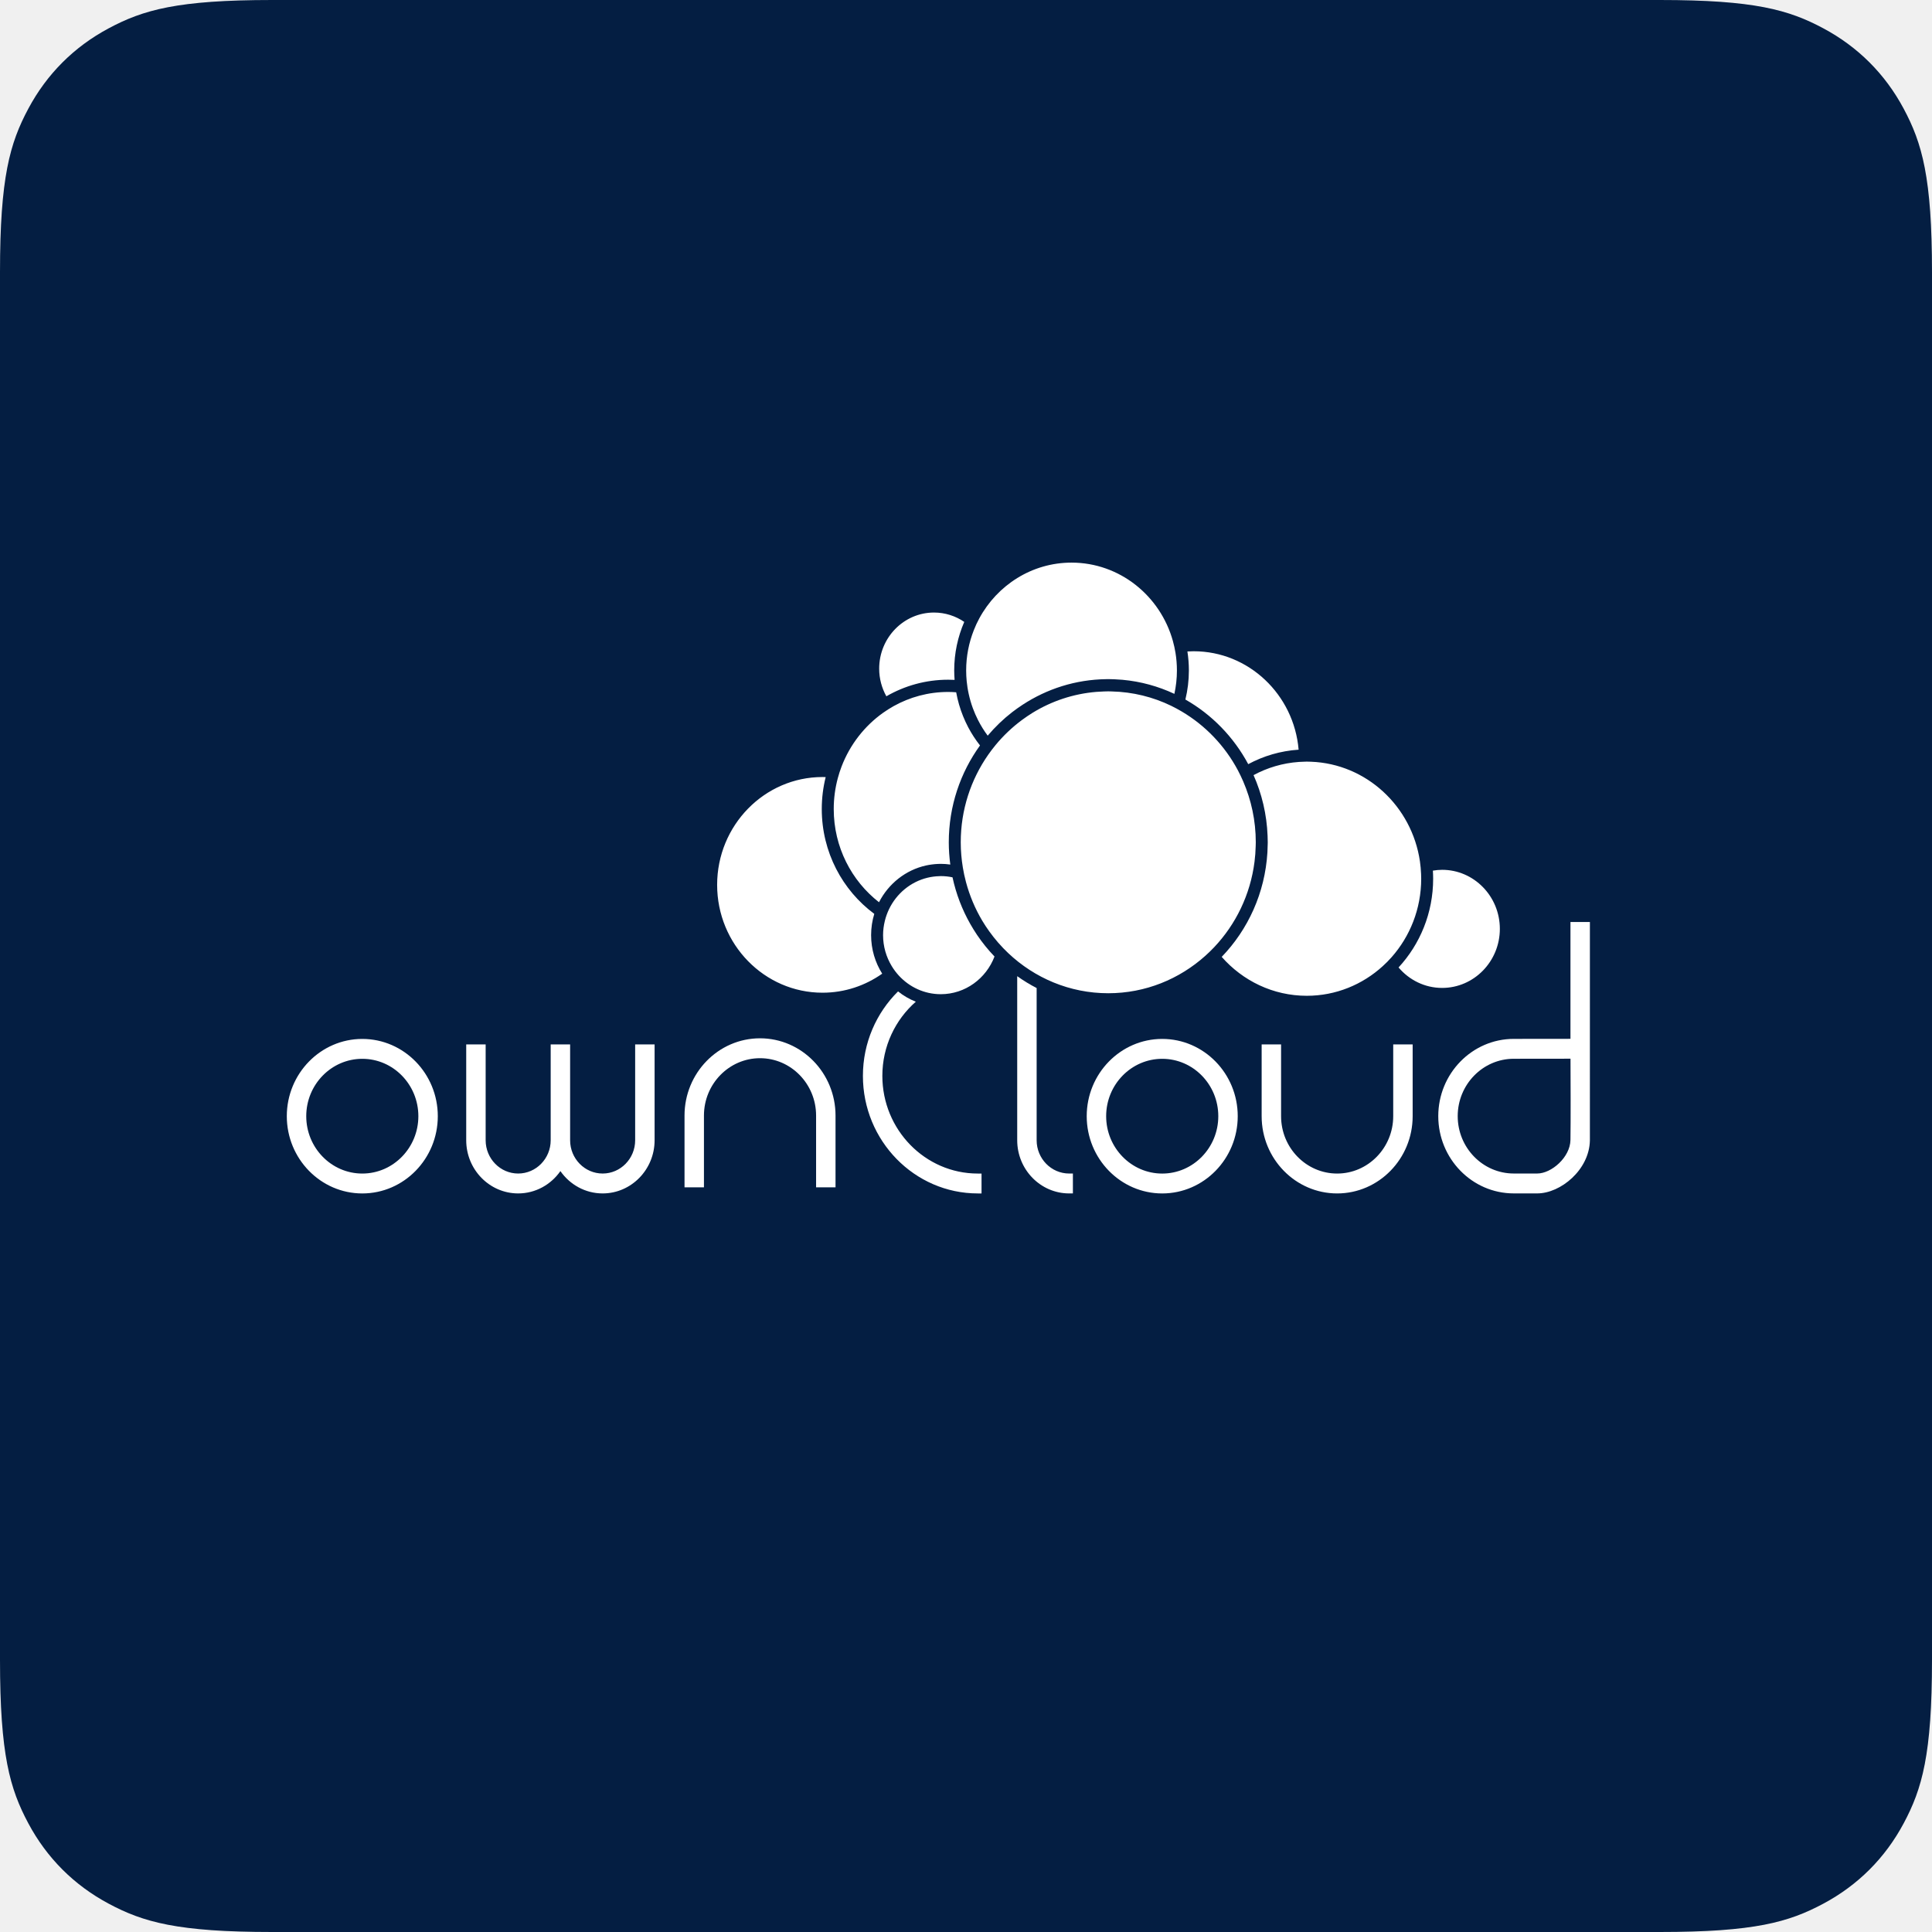
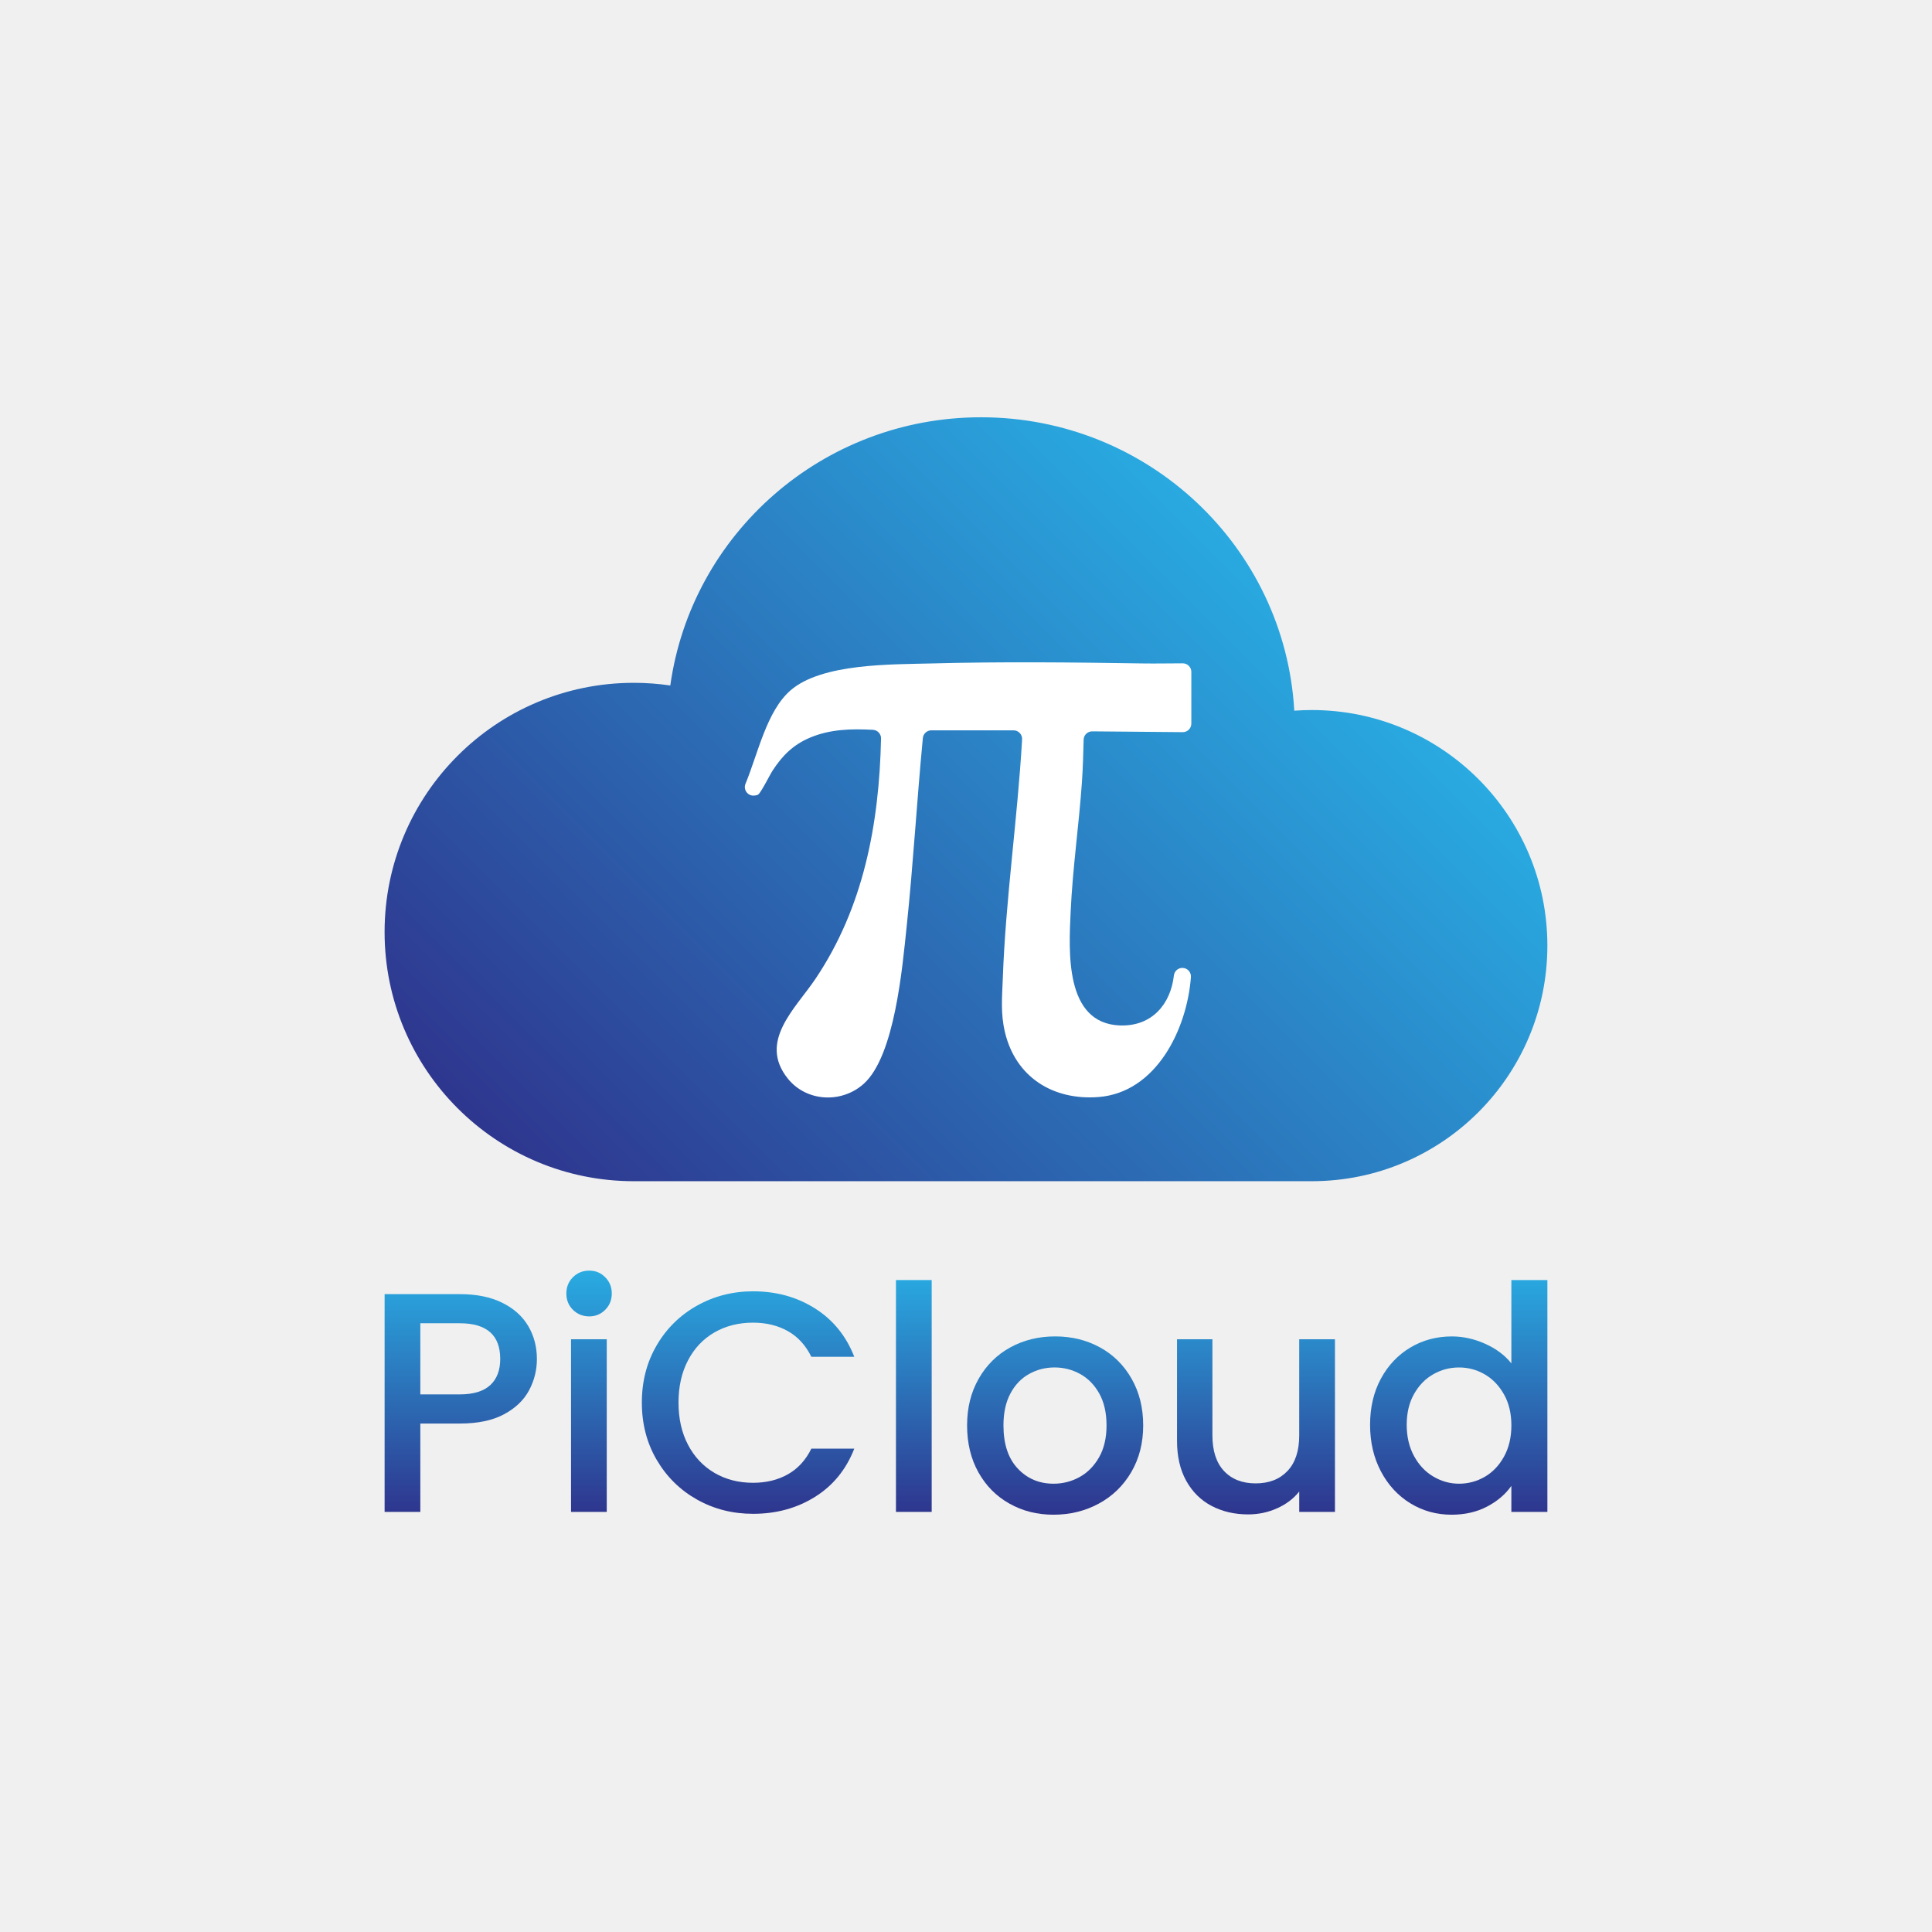
- <svg xmlns="http://www.w3.org/2000/svg" width="182" height="182" viewBox="0 0 182 182" fill="none">
-   <path fill-rule="evenodd" clip-rule="evenodd" d="M25.639 0L156.361 0C165.276 0 168.509 0.928 171.768 2.671C175.028 4.414 177.586 6.972 179.329 10.232C181.072 13.491 182 16.724 182 25.639V156.361C182 165.276 181.072 168.509 179.329 171.768C177.586 175.028 175.028 177.586 171.768 179.329C168.509 181.072 165.276 182 156.361 182H25.639C16.724 182 13.491 181.072 10.232 179.329C6.972 177.586 4.414 175.028 2.671 171.768C0.928 168.509 0 165.276 0 156.361L0 25.639C0 16.724 0.928 13.491 2.671 10.232C4.414 6.972 6.972 4.414 10.232 2.671C13.491 0.928 16.724 0 25.639 0Z" fill="#041E42" />
-   <path d="M34.13 97.87C30.208 97.87 27.018 101.135 27.018 105.148C27.018 109.161 30.208 112.426 34.13 112.426C38.052 112.426 41.242 109.161 41.242 105.148C41.242 101.135 38.052 97.87 34.13 97.87ZM34.13 110.552C31.218 110.552 28.849 108.128 28.849 105.148C28.849 102.168 31.218 99.743 34.13 99.743C37.042 99.743 39.411 102.168 39.411 105.148C39.411 108.128 37.042 110.552 34.13 110.552ZM60.186 98.387H59.834V98.747V107.416C59.834 109.144 58.46 110.55 56.771 110.55C55.081 110.55 53.707 109.144 53.707 107.416V98.747V98.387H53.355H52.228H51.876V98.747V107.416C51.876 109.144 50.502 110.55 48.813 110.55C47.124 110.55 45.75 109.144 45.75 107.416V98.747V98.387H45.398H44.271H43.919V98.747V107.416C43.919 110.177 46.114 112.424 48.813 112.424C50.453 112.424 51.903 111.592 52.792 110.321C53.68 111.592 55.131 112.424 56.771 112.424C59.469 112.424 61.665 110.177 61.665 107.416V98.747V98.387H61.313H60.186ZM71.596 97.811C67.674 97.811 64.484 101.076 64.484 105.089V111.489V111.849H64.836H65.962H66.314V111.489V105.089C66.314 102.109 68.684 99.685 71.596 99.685C74.509 99.685 76.878 102.109 76.878 105.089V111.489V111.849H77.23H78.357H78.709V111.489V105.089C78.709 101.076 75.518 97.811 71.596 97.811Z" fill="white" />
-   <path d="M109.485 97.869C105.563 97.869 102.372 101.134 102.372 105.148C102.372 109.161 105.563 112.426 109.485 112.426C113.407 112.426 116.598 109.161 116.598 105.148C116.598 101.134 113.407 97.869 109.485 97.869ZM109.485 110.553C106.573 110.553 104.203 108.128 104.203 105.148C104.203 102.167 106.573 99.743 109.485 99.743C112.398 99.743 114.767 102.167 114.767 105.148C114.767 108.128 112.398 110.553 109.485 110.553ZM131.598 98.386H131.245V98.747V105.148C131.245 108.127 128.876 110.552 125.963 110.552C123.051 110.552 120.682 108.127 120.682 105.148V98.747V98.386H120.329H119.203H118.851V98.747V105.148C118.851 109.161 122.041 112.425 125.963 112.425C129.885 112.425 133.076 109.161 133.076 105.148V98.747V98.386H132.724H131.598ZM149.773 87.216V86.855H149.421H148.294H147.942V87.216V97.86L142.601 97.866C138.679 97.866 135.489 101.131 135.489 105.144C135.489 109.157 138.679 112.422 142.601 112.422H144.812C147.019 112.422 149.723 110.195 149.772 107.43L149.773 87.216ZM147.941 107.396C147.912 109.019 146.154 110.548 144.812 110.548H142.601C139.689 110.548 137.32 108.124 137.32 105.144C137.32 102.164 139.689 99.739 142.602 99.739L147.946 99.733C147.955 101.476 147.971 105.723 147.941 107.396ZM97.655 107.416V93.078C97.017 92.748 96.406 92.374 95.824 91.959V107.416C95.824 110.177 98.02 112.424 100.718 112.424H101.07V112.063V110.91V110.55H100.718C99.029 110.55 97.655 109.144 97.655 107.416ZM83.12 101.352C83.12 98.558 84.346 96.052 86.273 94.364C85.666 94.125 85.103 93.796 84.598 93.394C82.56 95.409 81.289 98.231 81.289 101.352C81.289 107.458 86.144 112.425 92.111 112.425H92.463V112.065V110.912V110.552H92.111C87.154 110.552 83.12 106.425 83.12 101.352Z" fill="white" />
-   <path d="M83.498 65.592C83.069 64.822 82.821 63.934 82.821 62.987C82.821 60.073 85.138 57.703 87.985 57.703C89.038 57.703 90.018 58.029 90.836 58.585C90.229 59.984 89.889 61.531 89.889 63.158C89.889 63.458 89.904 63.753 89.926 64.047C89.725 64.037 89.522 64.031 89.318 64.031C87.205 64.031 85.22 64.6 83.498 65.592ZM82.36 86.089C79.367 83.874 77.413 80.274 77.413 76.213C77.413 75.176 77.541 74.168 77.781 73.206C77.682 73.203 77.583 73.198 77.483 73.198C72.009 73.198 67.556 77.755 67.556 83.357C67.556 88.959 72.009 93.516 77.483 93.516C79.569 93.516 81.506 92.852 83.106 91.723C82.446 90.675 82.061 89.43 82.061 88.094C82.061 87.396 82.166 86.722 82.36 86.089ZM82.805 84.994C83.696 83.249 85.314 81.952 87.246 81.528C87.428 81.488 87.614 81.457 87.802 81.433C87.988 81.409 88.175 81.392 88.365 81.385C88.451 81.382 88.537 81.378 88.624 81.378C88.928 81.378 89.228 81.401 89.521 81.443C89.43 80.757 89.378 80.059 89.378 79.348C89.378 75.934 90.473 72.778 92.32 70.223C91.901 69.69 91.528 69.119 91.208 68.512C91.119 68.342 91.034 68.169 90.952 67.993C90.871 67.818 90.794 67.64 90.722 67.46C90.433 66.745 90.216 65.994 90.075 65.215C89.825 65.197 89.573 65.184 89.318 65.184C87.453 65.184 85.697 65.672 84.165 66.529C83.996 66.624 83.83 66.724 83.666 66.828C83.504 66.93 83.346 67.037 83.19 67.147C81.443 68.388 80.071 70.143 79.283 72.197C79.213 72.378 79.148 72.561 79.088 72.746C79.029 72.931 78.973 73.117 78.923 73.306C78.675 74.233 78.54 75.207 78.54 76.213C78.54 79.793 80.216 82.978 82.805 84.994ZM117.587 71.986C119.023 71.214 120.63 70.734 122.334 70.622C121.894 65.434 117.629 61.35 112.447 61.35C112.249 61.35 112.052 61.357 111.857 61.369C111.947 61.952 111.996 62.549 111.996 63.158C111.996 64.102 111.881 65.019 111.667 65.897C114.158 67.312 116.218 69.428 117.587 71.986ZM91.14 64.759C91.171 64.964 91.211 65.166 91.254 65.366C91.355 65.827 91.484 66.276 91.644 66.712C91.714 66.905 91.791 67.094 91.873 67.281C91.953 67.465 92.038 67.646 92.129 67.824C92.393 68.345 92.699 68.839 93.044 69.302C93.737 68.483 94.51 67.737 95.356 67.083C95.515 66.96 95.678 66.841 95.842 66.724C96.006 66.608 96.172 66.495 96.34 66.385C98.62 64.895 101.315 64.017 104.206 63.979C104.271 63.978 104.336 63.974 104.402 63.974C104.589 63.974 104.776 63.982 104.962 63.989C105.219 63.998 105.475 64.015 105.728 64.037C107.464 64.194 109.114 64.653 110.631 65.364C110.785 64.653 110.869 63.916 110.869 63.158C110.869 62.595 110.822 62.042 110.736 61.504C110.705 61.313 110.669 61.124 110.627 60.937C110.586 60.749 110.54 60.562 110.488 60.378C109.304 56.125 105.474 53 100.942 53C97.203 53 93.941 55.127 92.249 58.26C92.155 58.434 92.065 58.612 91.98 58.793C91.893 58.98 91.812 59.172 91.736 59.366C91.273 60.539 91.015 61.818 91.015 63.158C91.015 63.498 91.032 63.833 91.064 64.164C91.084 64.364 91.109 64.562 91.14 64.759ZM135.853 81.939C135.556 81.939 135.266 81.97 134.982 82.017C134.997 82.268 135.007 82.521 135.007 82.776C135.007 86.012 133.766 88.954 131.748 91.138C132.746 92.316 134.214 93.065 135.853 93.065C138.851 93.065 141.29 90.57 141.29 87.502C141.29 84.434 138.851 81.939 135.853 81.939ZM133.87 82.328C133.862 82.126 133.849 81.926 133.83 81.728C133.812 81.529 133.789 81.333 133.761 81.138C133.004 75.96 128.717 71.95 123.495 71.757C123.365 71.753 123.234 71.747 123.103 71.747C123.045 71.747 122.989 71.751 122.932 71.752C122.742 71.755 122.554 71.763 122.368 71.776C120.831 71.883 119.382 72.32 118.088 73.019C118.867 74.776 119.333 76.708 119.41 78.74C119.418 78.942 119.425 79.144 119.425 79.348C119.425 79.408 119.421 79.467 119.421 79.526C119.418 79.785 119.409 80.043 119.394 80.299C119.164 84.124 117.564 87.574 115.088 90.141C117.062 92.389 119.923 93.806 123.103 93.806C125.848 93.806 128.355 92.749 130.26 91.013C130.405 90.881 130.546 90.747 130.683 90.608C130.822 90.468 130.957 90.324 131.088 90.176C132.822 88.218 133.881 85.621 133.881 82.777C133.881 82.626 133.875 82.477 133.87 82.328ZM91.71 87.558C91.603 87.385 91.5 87.211 91.4 87.034C90.636 85.687 90.066 84.212 89.73 82.647C89.373 82.571 89.003 82.531 88.624 82.531C88.584 82.531 88.545 82.536 88.505 82.537C88.315 82.541 88.128 82.555 87.943 82.579C87.754 82.603 87.568 82.638 87.386 82.681C85.784 83.065 84.457 84.174 83.747 85.651C83.663 85.826 83.589 86.005 83.523 86.189C83.457 86.372 83.401 86.559 83.355 86.75C83.25 87.181 83.188 87.63 83.188 88.093C83.188 89.163 83.489 90.159 84.002 91.007C84.103 91.174 84.211 91.335 84.327 91.488C84.441 91.639 84.562 91.784 84.69 91.922C85.681 92.988 87.076 93.656 88.624 93.656C90.927 93.656 92.895 92.181 93.686 90.107C93.082 89.478 92.532 88.797 92.04 88.07C91.927 87.902 91.817 87.731 91.71 87.558ZM118.253 80.449C118.271 80.205 118.283 79.96 118.289 79.714C118.292 79.592 118.298 79.47 118.298 79.347C118.298 77.307 117.873 75.368 117.114 73.612C117.036 73.433 116.956 73.255 116.872 73.08C116.789 72.908 116.705 72.737 116.616 72.57C115.388 70.261 113.551 68.341 111.329 67.028C111.165 66.93 110.999 66.837 110.83 66.746C110.662 66.656 110.493 66.568 110.32 66.484C108.615 65.66 106.721 65.182 104.724 65.135C104.616 65.133 104.509 65.127 104.402 65.127C104.268 65.127 104.136 65.133 104.004 65.137C103.764 65.144 103.527 65.157 103.291 65.176C101.101 65.355 99.052 66.052 97.264 67.152C97.097 67.254 96.934 67.361 96.772 67.471C96.608 67.581 96.448 67.695 96.29 67.812C95.363 68.497 94.522 69.294 93.785 70.186C93.662 70.335 93.543 70.487 93.425 70.642C93.309 70.794 93.197 70.949 93.087 71.106C91.464 73.433 90.505 76.277 90.505 79.347C90.505 80.157 90.575 80.951 90.703 81.725C90.74 81.947 90.781 82.168 90.828 82.388C90.879 82.626 90.937 82.862 90.999 83.097C91.346 84.394 91.866 85.618 92.535 86.74C92.637 86.91 92.742 87.077 92.85 87.242C92.959 87.407 93.072 87.57 93.187 87.731C93.447 88.093 93.723 88.443 94.014 88.779C94.173 88.962 94.336 89.141 94.503 89.315C94.657 89.475 94.815 89.631 94.976 89.784C97.455 92.129 100.767 93.566 104.401 93.566C107.903 93.566 111.104 92.231 113.55 90.036C113.691 89.91 113.829 89.781 113.965 89.648C114.105 89.513 114.241 89.375 114.375 89.234C116.409 87.087 117.787 84.288 118.18 81.176C118.21 80.936 118.234 80.693 118.253 80.449Z" fill="white" />
+ <svg xmlns="http://www.w3.org/2000/svg" xmlns:xlink="http://www.w3.org/1999/xlink" id="Layer_1" version="1.1" viewBox="0 0 1080 1080">
+   <defs>
+     <style>
+       .st0 {
+         fill: url(#linear-gradient2);
+       }
+ 
+       .st1 {
+         fill: url(#linear-gradient1);
+       }
+ 
+       .st2 {
+         fill: url(#linear-gradient3);
+       }
+ 
+       .st3 {
+         fill: url(#linear-gradient6);
+       }
+ 
+       .st4 {
+         fill: url(#linear-gradient7);
+       }
+ 
+       .st5 {
+         fill: url(#linear-gradient5);
+       }
+ 
+       .st6 {
+         fill: url(#linear-gradient4);
+       }
+ 
+       .st7 {
+         fill: url(#linear-gradient);
+       }
+ 
+       .st8 {
+         fill: #fff;
+       }
+     </style>
+     <linearGradient id="linear-gradient" x1="349.76" y1="713.46" x2="727.08" y2="336.14" gradientUnits="userSpaceOnUse">
+       <stop offset="0" stop-color="#2e368e" />
+       <stop offset="1" stop-color="#29aae1" />
+     </linearGradient>
+     <linearGradient id="linear-gradient1" x1="257.56" y1="845.16" x2="257.56" y2="712.09" gradientUnits="userSpaceOnUse">
+       <stop offset="0" stop-color="#2e368e" />
+       <stop offset="1" stop-color="#29aae1" />
+     </linearGradient>
+     <linearGradient id="linear-gradient2" x1="329.29" y1="845.16" x2="329.29" y2="712.09" xlink:href="#linear-gradient1" />
+     <linearGradient id="linear-gradient3" x1="418.18" y1="845.16" x2="418.18" y2="712.08" xlink:href="#linear-gradient1" />
+     <linearGradient id="linear-gradient4" x1="510.84" y1="845.16" x2="510.84" y2="712.09" xlink:href="#linear-gradient1" />
+     <linearGradient id="linear-gradient5" x1="589.83" y1="845.16" x2="589.83" y2="712.08" xlink:href="#linear-gradient1" />
+     <linearGradient id="linear-gradient6" x1="702.11" y1="845.16" x2="702.11" y2="712.08" xlink:href="#linear-gradient1" />
+     <linearGradient id="linear-gradient7" x1="815.43" y1="845.16" x2="815.43" y2="712.08" xlink:href="#linear-gradient1" />
+   </defs>
+   <path class="st7" d="M733.31,396.92c-3.3,0-6.56.12-9.8.36-5.23-91.46-81.62-164.02-175.1-164.02-88.62,0-161.88,65.23-173.71,149.93-6.66-.98-13.48-1.49-20.41-1.49-76.93,0-139.3,62.37-139.3,139.3s62.37,139.3,139.3,139.3c.11,0,.22,0,.33,0h378.35c.11,0,.22,0,.33,0,72.73,0,131.69-58.96,131.69-131.69s-58.96-131.69-131.69-131.69Z" />
+   <path class="st8" d="M665.96,375.61v28.89c0,2.66-2.17,4.81-4.83,4.78l-50.55-.45c-2.61-.02-4.76,2.05-4.82,4.66-.2,7.83-.4,15.69-.94,23.49-1.68,24.28-5.22,48.4-6.32,72.72-.99,21.81-3.55,62.48,27.65,63.53,17.75.59,28.24-11.86,30.06-27.91.27-2.42,2.31-4.26,4.75-4.26h0c2.8,0,4.99,2.39,4.77,5.18-2.23,29.3-19.47,64.53-51.68,67.01-25.37,1.96-46.31-11.1-52.28-36.25-2.5-10.52-1.59-19.37-1.21-29.89,1.61-44.76,8.23-89.13,10.8-133.8.16-2.74-2.04-5.05-4.78-5.05h-45.93c-2.47,0-4.54,1.87-4.77,4.33-3.36,35.13-5.37,70.44-9.07,105.54-2.39,22.69-6.63,72.15-23.99,87.73-12.31,11.04-31.9,10.14-42.4-2.89-16.72-20.77,4.21-39.12,15.39-55.73,26.97-40.05,35.66-86.68,36.7-134.41.06-2.58-1.97-4.72-4.55-4.86-12.01-.65-23.97-.38-35.26,4.42-9.32,3.96-15.29,9.92-20.74,18.26-1.69,2.58-6.44,12.28-8.12,13.49-.52.37-1.43.55-2.5.6-3.47.17-5.92-3.38-4.6-6.59,7.08-17.24,11.85-40.72,25.24-52.29,17.54-15.15,56.47-14.39,78.82-14.99,39.24-1.05,78.76-.62,118.01,0,7.45.12,14.91-.06,22.36-.06,2.65,0,4.8,2.14,4.8,4.79Z" />
+   <g>
+     <path class="st1" d="M295.75,777.2c-2.92,5.49-7.59,9.96-14.01,13.4-6.42,3.45-14.66,5.17-24.7,5.17h-22.07v49.39h-19.97v-121.73h42.04c9.34,0,17.25,1.61,23.73,4.82,6.48,3.21,11.32,7.56,14.54,13.05,3.21,5.49,4.82,11.62,4.82,18.39,0,6.19-1.46,12.03-4.38,17.52ZM274.03,774.31c3.74-3.44,5.6-8.32,5.6-14.63,0-13.31-7.53-19.97-22.59-19.97h-22.07v39.76h22.07c7.59,0,13.25-1.72,16.99-5.17Z" />
+     <path class="st0" d="M320.27,732.19c-2.45-2.45-3.68-5.49-3.68-9.11s1.23-6.66,3.68-9.11,5.49-3.68,9.11-3.68,6.48,1.23,8.93,3.68,3.68,5.49,3.68,9.11-1.23,6.66-3.68,9.11-5.43,3.68-8.93,3.68-6.66-1.23-9.11-3.68ZM339.18,748.65v96.51h-19.97v-96.51h19.97Z" />
+     <path class="st2" d="M367.12,751.98c5.54-9.46,13.08-16.84,22.59-22.16,9.52-5.31,19.94-7.97,31.27-7.97,12.96,0,24.49,3.18,34.59,9.55,10.1,6.37,17.43,15.39,21.98,27.06h-24c-3.15-6.42-7.53-11.21-13.14-14.36-5.6-3.15-12.09-4.73-19.44-4.73-8.06,0-15.24,1.81-21.54,5.43-6.31,3.62-11.24,8.82-14.8,15.59-3.56,6.77-5.34,14.66-5.34,23.65s1.78,16.88,5.34,23.65c3.56,6.77,8.5,12,14.8,15.68s13.49,5.52,21.54,5.52c7.36,0,13.84-1.58,19.44-4.73,5.6-3.15,9.98-7.94,13.14-14.36h24c-4.55,11.68-11.88,20.67-21.98,26.97-10.1,6.31-21.63,9.46-34.59,9.46-11.45,0-21.89-2.65-31.35-7.97-9.46-5.31-16.96-12.7-22.51-22.16-5.55-9.46-8.32-20.14-8.32-32.05s2.77-22.59,8.32-32.05Z" />
+     <path class="st6" d="M520.82,715.55v129.61h-19.97v-129.61h19.97Z" />
+     <path class="st5" d="M564.26,840.52c-7.36-4.14-13.14-9.98-17.34-17.52-4.2-7.53-6.31-16.26-6.31-26.19s2.16-18.51,6.48-26.1c4.32-7.59,10.22-13.43,17.69-17.52,7.47-4.09,15.82-6.13,25.05-6.13s17.57,2.04,25.05,6.13c7.47,4.09,13.37,9.93,17.69,17.52,4.32,7.59,6.48,16.29,6.48,26.1s-2.22,18.51-6.66,26.1c-4.44,7.59-10.48,13.46-18.13,17.6-7.65,4.15-16.09,6.22-25.31,6.22s-17.34-2.07-24.7-6.22ZM603.41,825.72c4.49-2.45,8.14-6.13,10.95-11.03,2.8-4.9,4.2-10.86,4.2-17.87s-1.34-12.93-4.03-17.78c-2.69-4.84-6.25-8.5-10.68-10.95-4.44-2.45-9.23-3.68-14.36-3.68s-9.9,1.23-14.28,3.68-7.85,6.1-10.42,10.95c-2.57,4.85-3.85,10.77-3.85,17.78,0,10.39,2.65,18.42,7.97,24.08,5.31,5.67,12,8.5,20.06,8.5,5.14,0,9.95-1.23,14.45-3.68Z" />
+     <path class="st3" d="M746.25,748.65v96.51h-19.97v-11.39c-3.15,3.97-7.27,7.09-12.35,9.37-5.08,2.28-10.48,3.42-16.2,3.42-7.59,0-14.39-1.58-20.41-4.73-6.02-3.15-10.74-7.82-14.19-14.01-3.45-6.19-5.17-13.66-5.17-22.42v-56.75h19.79v53.77c0,8.64,2.16,15.27,6.48,19.88,4.32,4.61,10.22,6.92,17.69,6.92s13.4-2.3,17.78-6.92c4.38-4.61,6.57-11.24,6.57-19.88v-53.77h19.97Z" />
+     <path class="st4" d="M771.91,770.72c4.03-7.47,9.52-13.28,16.46-17.43,6.95-4.14,14.68-6.22,23.21-6.22,6.31,0,12.52,1.37,18.65,4.12,6.13,2.75,11,6.39,14.63,10.95v-46.59h20.14v129.61h-20.14v-14.54c-3.27,4.67-7.79,8.53-13.57,11.56-5.78,3.04-12.41,4.55-19.88,4.55-8.41,0-16.09-2.13-23.03-6.39-6.95-4.26-12.44-10.22-16.46-17.87-4.03-7.65-6.04-16.32-6.04-26.01s2.01-18.27,6.04-25.75ZM840.74,779.48c-2.75-4.9-6.34-8.64-10.77-11.21-4.44-2.57-9.23-3.85-14.36-3.85s-9.93,1.26-14.36,3.77c-4.44,2.51-8.03,6.19-10.77,11.03-2.75,4.85-4.12,10.6-4.12,17.25s1.37,12.5,4.12,17.52c2.74,5.02,6.36,8.85,10.86,11.47,4.49,2.63,9.25,3.94,14.28,3.94s9.92-1.28,14.36-3.85c4.44-2.57,8.03-6.33,10.77-11.3,2.74-4.96,4.12-10.77,4.12-17.43s-1.37-12.44-4.12-17.34Z" />
+   </g>
</svg>
